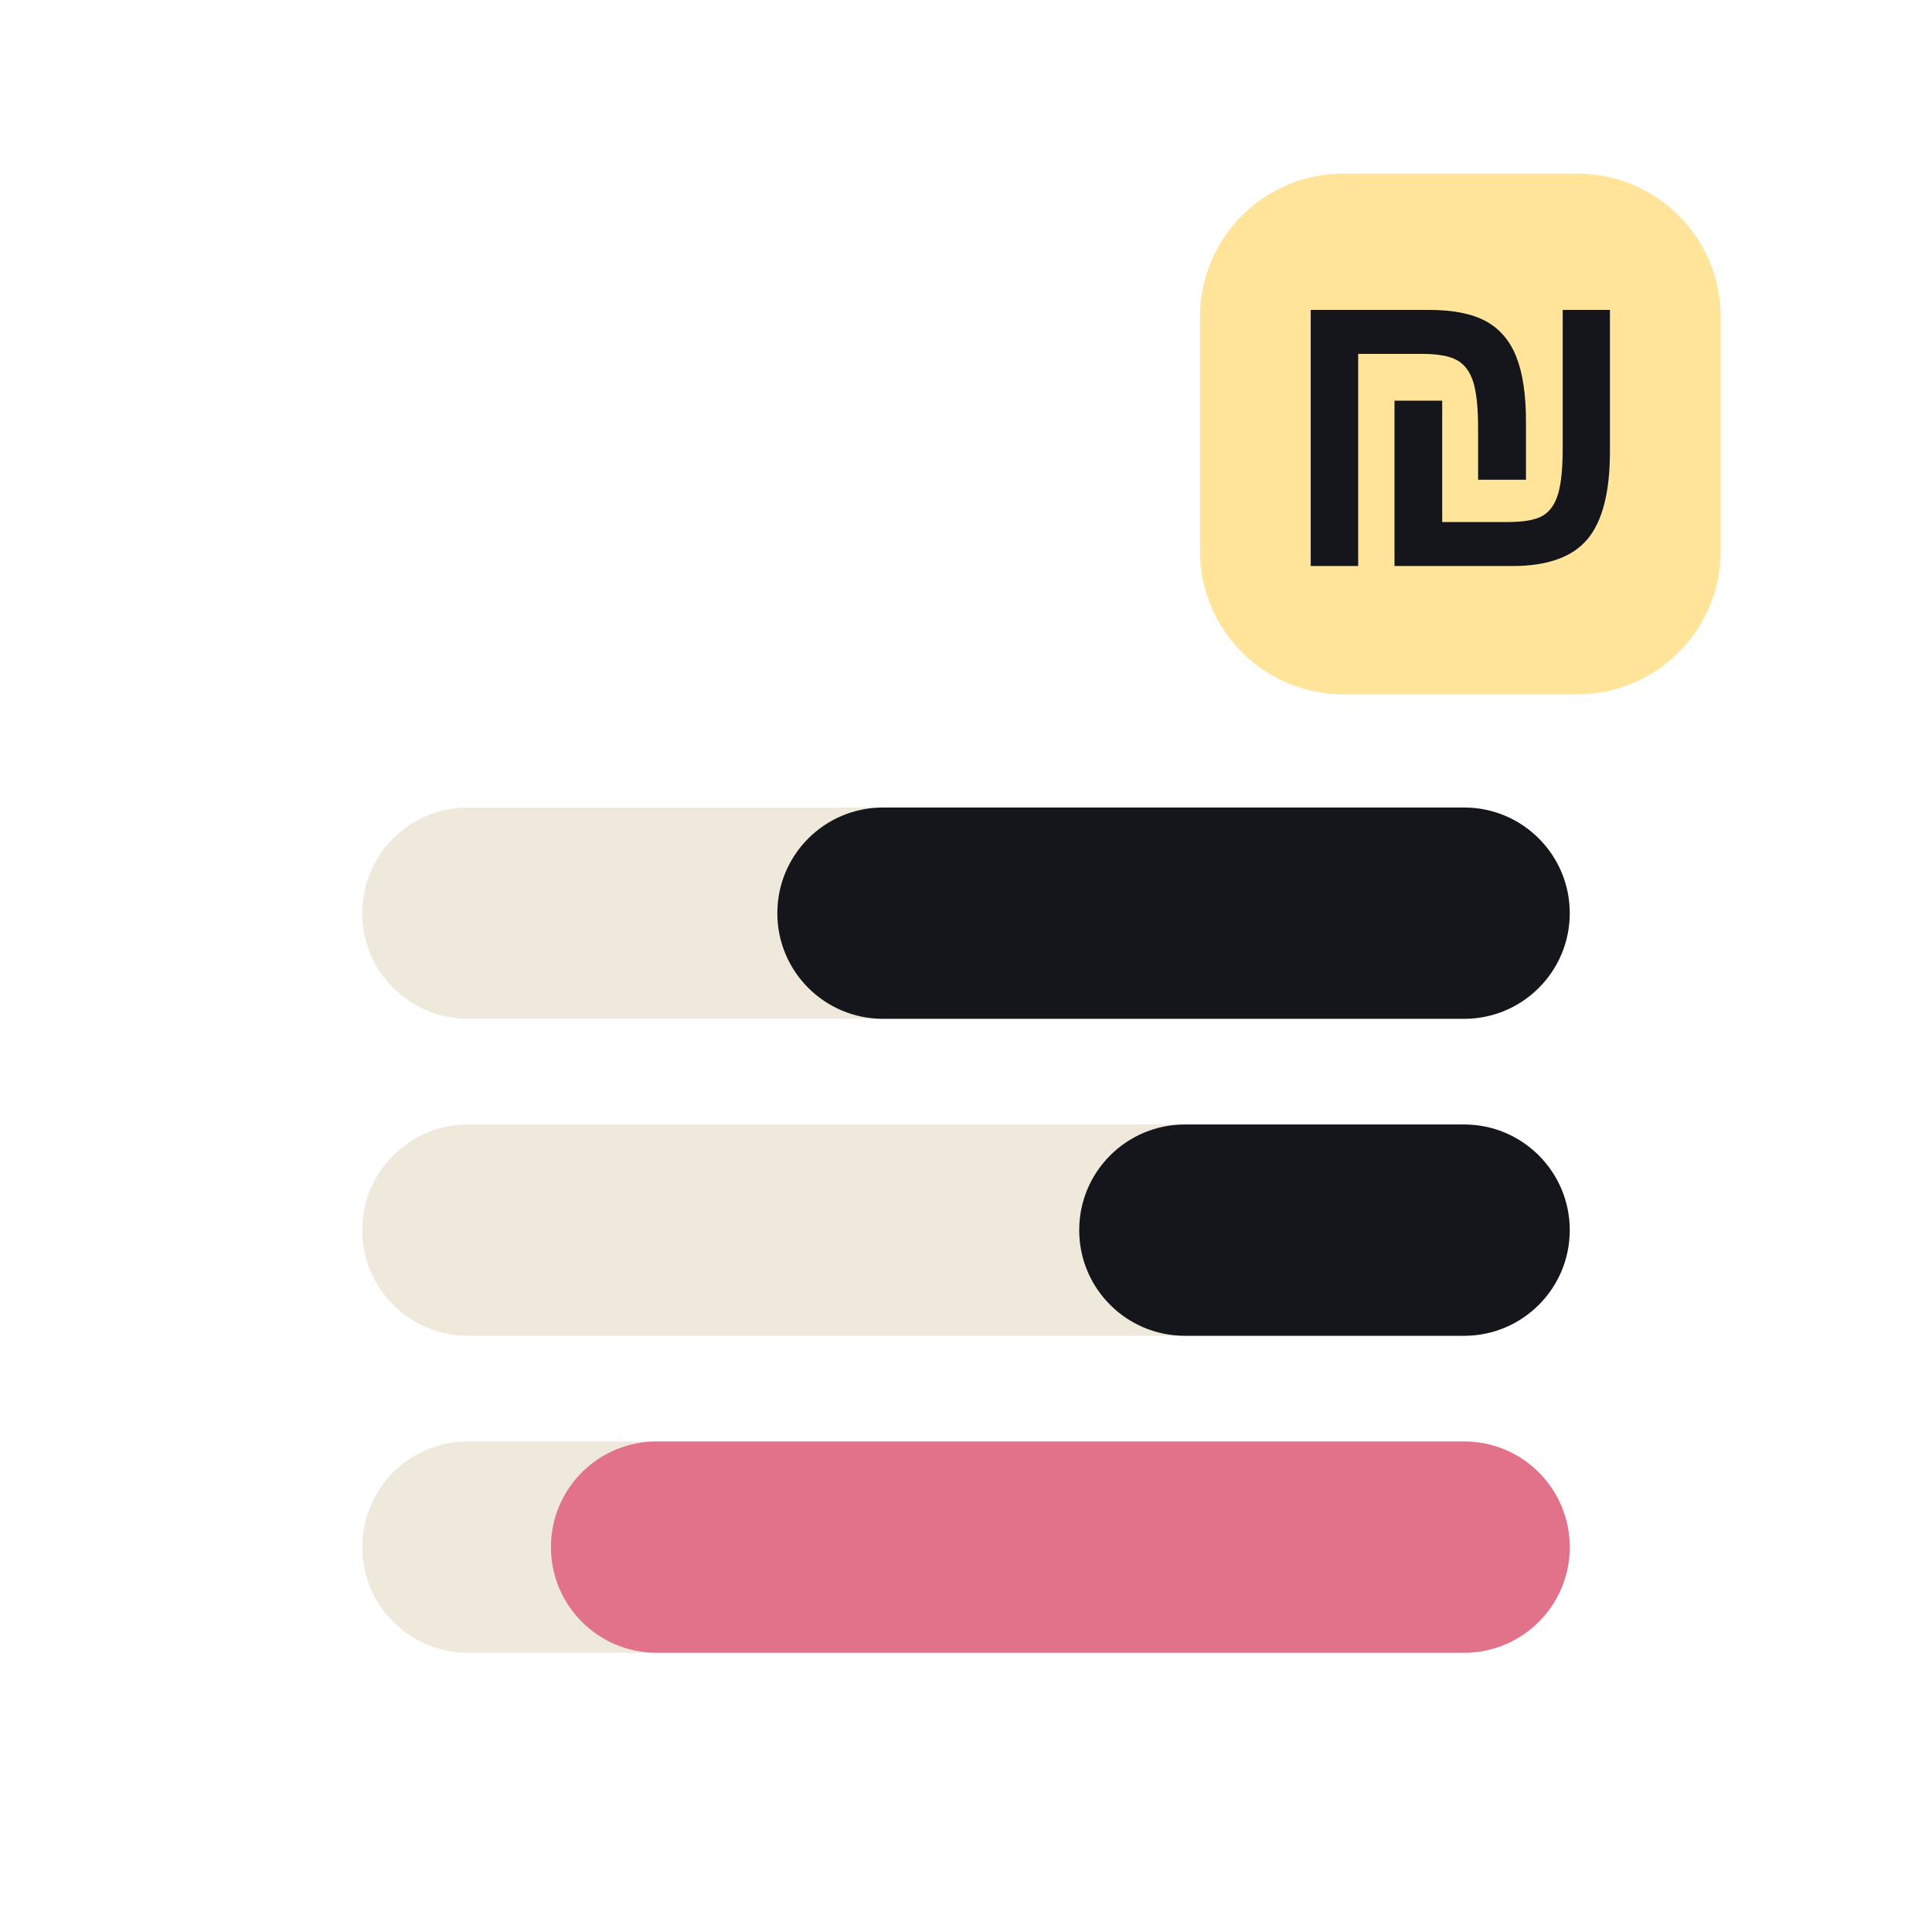
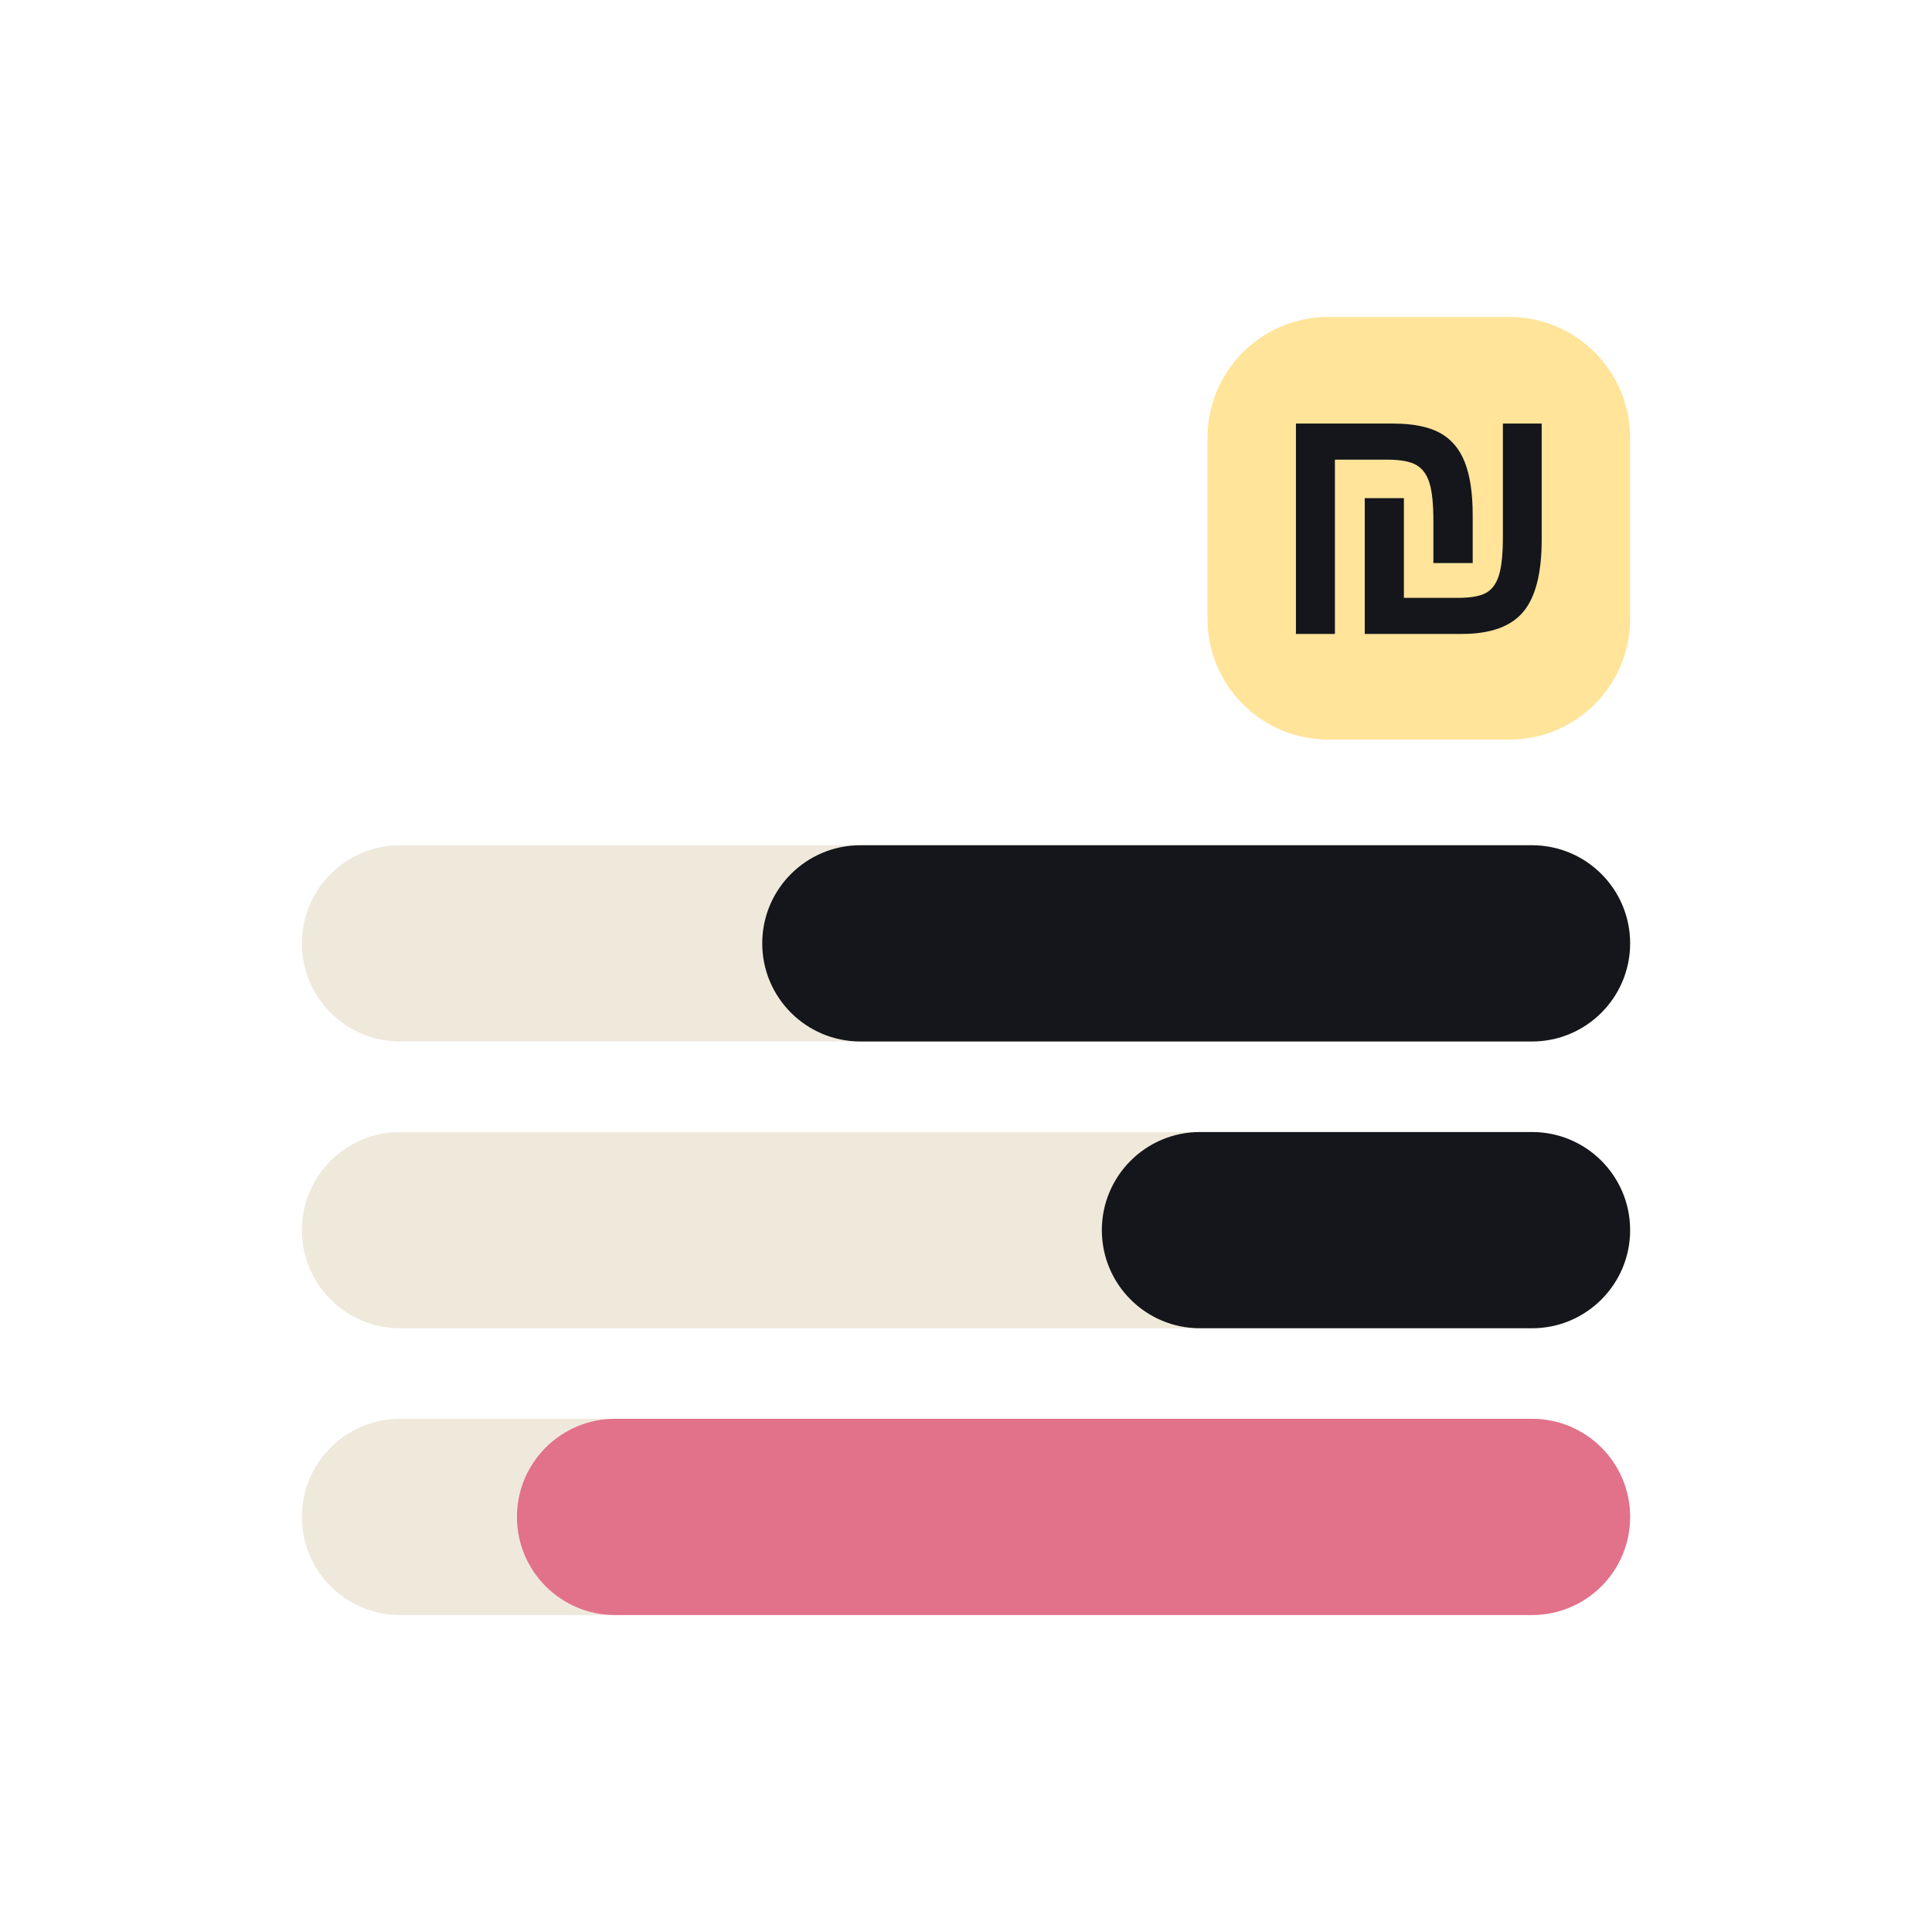
<svg xmlns="http://www.w3.org/2000/svg" viewBox="0 0 512 512">
  <rect width="512" height="512" fill="#FFFFFF" />
-   <rect x="318" y="46" width="138" height="138" rx="38" fill="#FFE49A" />
-   <text x="387" y="150" text-anchor="middle" font-family="Arial,Helvetica,sans-serif" font-size="112" font-weight="700" fill="#14161B">₪</text>
-   <rect x="96" y="214" width="320" height="56" rx="28" fill="#EFE9DC" />
-   <rect x="206" y="214" width="210" height="56" rx="28" fill="#14161B" />
-   <rect x="96" y="298" width="320" height="56" rx="28" fill="#EFE9DC" />
-   <rect x="286" y="298" width="130" height="56" rx="28" fill="#14161B" />
-   <rect x="96" y="382" width="320" height="56" rx="28" fill="#EFE9DC" />
-   <rect x="146" y="382" width="270" height="56" rx="28" fill="#E2718A" />
+   <rect x="320" y="84" width="112" height="112" rx="32" fill="#FFE49A" />
+   <text x="376" y="168" text-anchor="middle" font-family="Arial,Helvetica,sans-serif" font-size="92" font-weight="700" fill="#14161B">₪</text>
+   <rect x="80" y="224" width="352" height="52" rx="26" fill="#EFE9DC" />
+   <rect x="202" y="224" width="230" height="52" rx="26" fill="#14161B" />
+   <rect x="80" y="300" width="352" height="52" rx="26" fill="#EFE9DC" />
+   <rect x="292" y="300" width="140" height="52" rx="26" fill="#14161B" />
+   <rect x="80" y="376" width="352" height="52" rx="26" fill="#EFE9DC" />
+   <rect x="137" y="376" width="295" height="52" rx="26" fill="#E2718A" />
</svg>
